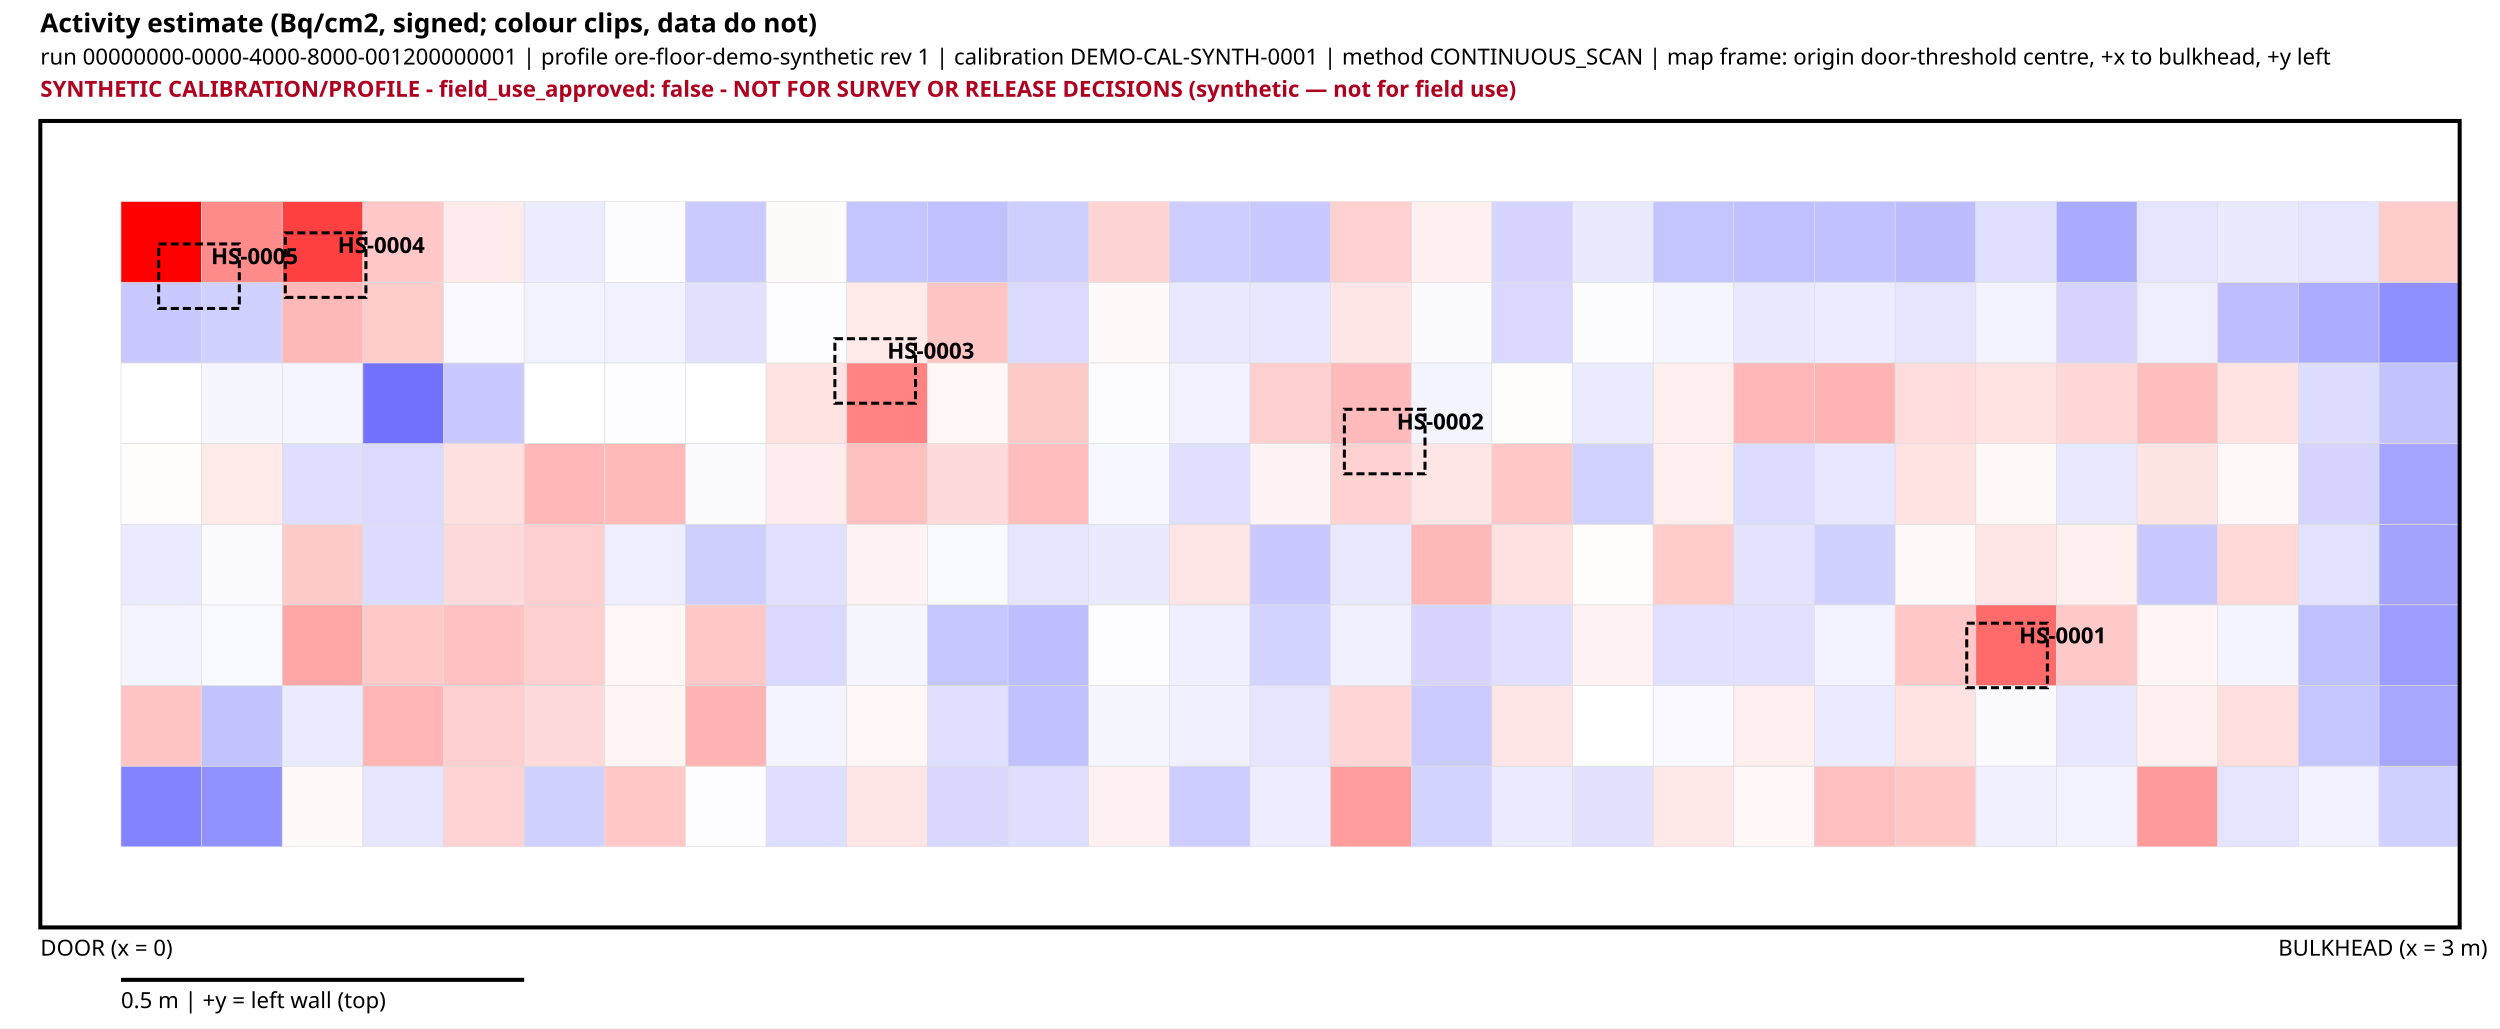
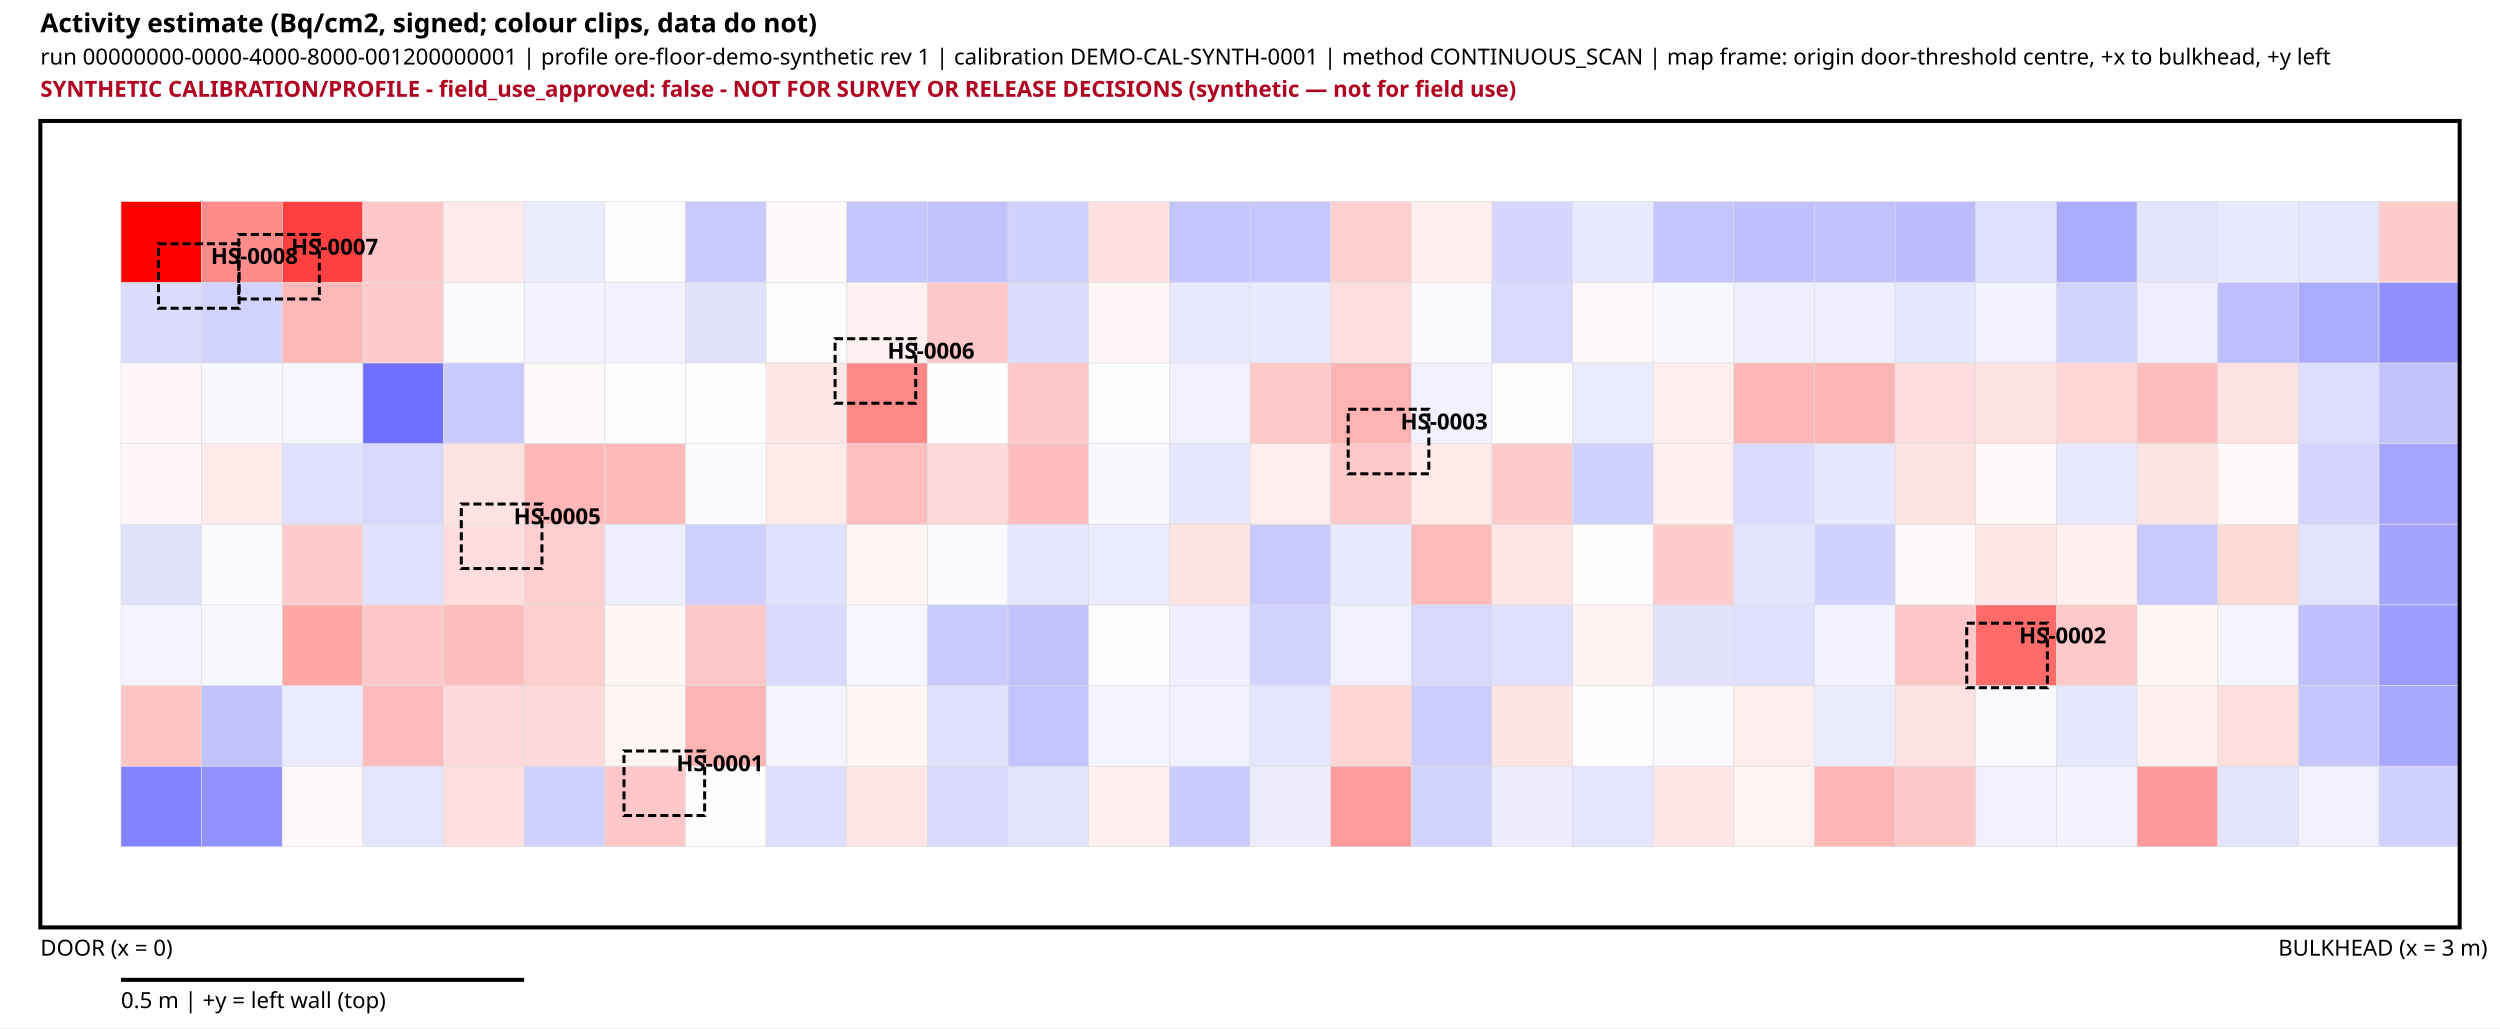
<svg xmlns="http://www.w3.org/2000/svg" width="1240" height="510" viewBox="0 0 1240 510" font-family="sans-serif" font-size="11">
  <defs>
    <pattern id="p-UNVISITED" width="8" height="8" patternUnits="userSpaceOnUse">
      <rect width="8" height="8" fill="#fff" />
      <path d="M0 8L8 0" stroke="#888" stroke-width="1" />
    </pattern>
    <pattern id="p-INVALID_DATA" width="8" height="8" patternUnits="userSpaceOnUse">
      <rect width="8" height="8" fill="#f6d5d5" />
      <path d="M0 0L8 8M0 8L8 0" stroke="#c83c3c" stroke-width="1" />
    </pattern>
    <pattern id="p-INSUFFICIENT_SENSITIVITY" width="6" height="6" patternUnits="userSpaceOnUse">
      <rect width="6" height="6" fill="#fdebc8" />
      <circle cx="3" cy="3" r="1.2" fill="#b9770e" />
    </pattern>
    <pattern id="p-BLOCKED" width="8" height="8" patternUnits="userSpaceOnUse">
      <rect width="8" height="8" fill="#e4dcf0" />
      <path d="M0 4H8" stroke="#785aa0" stroke-width="2" />
    </pattern>
    <pattern id="p-EXCLUDED" width="8" height="8" patternUnits="userSpaceOnUse">
      <rect width="8" height="8" fill="#5a5a5a" />
    </pattern>
    <pattern id="p-ACCEPTABLE" width="8" height="8" patternUnits="userSpaceOnUse">
      <rect width="8" height="8" fill="#2e8b57" />
    </pattern>
    <pattern id="p-NO_DECISION" width="8" height="8" patternUnits="userSpaceOnUse">
      <rect width="8" height="8" fill="#e6e6f2" />
      <path d="M0 4H8M4 0V8" stroke="#6a6aa0" stroke-width="1" />
    </pattern>
    <pattern id="p-INCOMPLETE_COVERAGE" width="8" height="8" patternUnits="userSpaceOnUse">
      <rect width="8" height="8" fill="#faeec0" />
      <path d="M0 0L8 8" stroke="#a08020" stroke-width="1" />
    </pattern>
    <pattern id="p-ALARM" width="8" height="8" patternUnits="userSpaceOnUse">
      <rect width="8" height="8" fill="#e60078" />
      <path d="M0 8L8 0" stroke="#000" stroke-width="1.5" />
    </pattern>
    <pattern id="p-ACQUISITION_GAP" width="8" height="8" patternUnits="userSpaceOnUse">
      <rect width="8" height="8" fill="#ddd" />
      <circle cx="4" cy="4" r="2" fill="#666" />
    </pattern>
  </defs>
  <rect width="1240" height="510" fill="#fff" />
  <text x="20" y="16" font-size="13" font-weight="bold">Activity estimate (Bq/cm2, signed; colour clips, data do not)</text>
  <text x="20" y="32">run 00000000-0000-4000-8000-001200000001 | profile ore-floor-demo-synthetic rev 1 | calibration DEMO-CAL-SYNTH-0001 | method CONTINUOUS_SCAN | map frame: origin door-threshold centre, +x to bulkhead, +y left</text>
  <text x="20" y="48" fill="#b00020" font-weight="bold">SYNTHETIC CALIBRATION/PROFILE - field_use_approved: false - NOT FOR SURVEY OR RELEASE DECISIONS (synthetic — not for field use)</text>
  <rect x="60.0" y="380.0" width="40.0" height="40.0" fill="rgb(131, 131, 255)" stroke="#ddd" stroke-width="0.3" />
  <rect x="100.0" y="380.0" width="40.0" height="40.0" fill="rgb(145, 145, 255)" stroke="#ddd" stroke-width="0.3" />
  <rect x="140.0" y="380.0" width="40.0" height="40.0" fill="rgb(255, 249, 249)" stroke="#ddd" stroke-width="0.3" />
-   <rect x="180.0" y="380.0" width="40.0" height="40.0" fill="rgb(230, 230, 255)" stroke="#ddd" stroke-width="0.3" />
-   <rect x="220.0" y="380.0" width="40.0" height="40.0" fill="rgb(255, 211, 211)" stroke="#ddd" stroke-width="0.3" />
+   <rect x="180.0" y="380.0" width="40.0" height="40.0" fill="rgb(229, 229, 255)" stroke="#ddd" stroke-width="0.3" />
+   <rect x="220.0" y="380.0" width="40.0" height="40.0" fill="rgb(255, 224, 224)" stroke="#ddd" stroke-width="0.3" />
  <rect x="260.0" y="380.0" width="40.0" height="40.0" fill="rgb(209, 209, 255)" stroke="#ddd" stroke-width="0.3" />
  <rect x="300.0" y="380.0" width="40.0" height="40.0" fill="rgb(255, 199, 199)" stroke="#ddd" stroke-width="0.3" />
  <rect x="340.0" y="380.0" width="40.0" height="40.0" fill="rgb(253, 253, 255)" stroke="#ddd" stroke-width="0.3" />
  <rect x="380.0" y="380.0" width="40.0" height="40.0" fill="rgb(222, 222, 255)" stroke="#ddd" stroke-width="0.3" />
  <rect x="420.0" y="380.0" width="40.0" height="40.0" fill="rgb(255, 229, 229)" stroke="#ddd" stroke-width="0.3" />
-   <rect x="460.0" y="380.0" width="40.0" height="40.0" fill="rgb(216, 216, 255)" stroke="#ddd" stroke-width="0.3" />
-   <rect x="500.0" y="380.0" width="40.0" height="40.0" fill="rgb(222, 222, 255)" stroke="#ddd" stroke-width="0.3" />
-   <rect x="540.0" y="380.0" width="40.0" height="40.0" fill="rgb(255, 241, 241)" stroke="#ddd" stroke-width="0.3" />
-   <rect x="580.0" y="380.0" width="40.0" height="40.0" fill="rgb(204, 204, 255)" stroke="#ddd" stroke-width="0.3" />
+   <rect x="460.0" y="380.0" width="40.0" height="40.0" fill="rgb(217, 217, 255)" stroke="#ddd" stroke-width="0.3" />
+   <rect x="500.0" y="380.0" width="40.0" height="40.0" fill="rgb(227, 227, 255)" stroke="#ddd" stroke-width="0.3" />
+   <rect x="540.0" y="380.0" width="40.0" height="40.0" fill="rgb(255, 240, 240)" stroke="#ddd" stroke-width="0.3" />
+   <rect x="580.0" y="380.0" width="40.0" height="40.0" fill="rgb(203, 203, 255)" stroke="#ddd" stroke-width="0.3" />
  <rect x="620.0" y="380.0" width="40.0" height="40.0" fill="rgb(237, 237, 255)" stroke="#ddd" stroke-width="0.3" />
-   <rect x="660.0" y="380.0" width="40.0" height="40.0" fill="rgb(255, 156, 156)" stroke="#ddd" stroke-width="0.3" />
-   <rect x="700.0" y="380.0" width="40.0" height="40.0" fill="rgb(211, 211, 255)" stroke="#ddd" stroke-width="0.3" />
-   <rect x="740.0" y="380.0" width="40.0" height="40.0" fill="rgb(235, 235, 255)" stroke="#ddd" stroke-width="0.3" />
-   <rect x="780.0" y="380.0" width="40.0" height="40.0" fill="rgb(226, 226, 255)" stroke="#ddd" stroke-width="0.3" />
-   <rect x="820.0" y="380.0" width="40.0" height="40.0" fill="rgb(255, 232, 232)" stroke="#ddd" stroke-width="0.3" />
-   <rect x="860.0" y="380.0" width="40.0" height="40.0" fill="rgb(255, 246, 246)" stroke="#ddd" stroke-width="0.3" />
-   <rect x="900.0" y="380.0" width="40.0" height="40.0" fill="rgb(255, 191, 191)" stroke="#ddd" stroke-width="0.3" />
+   <rect x="660.0" y="380.0" width="40.0" height="40.0" fill="rgb(255, 155, 155)" stroke="#ddd" stroke-width="0.3" />
+   <rect x="700.0" y="380.0" width="40.0" height="40.0" fill="rgb(210, 210, 255)" stroke="#ddd" stroke-width="0.3" />
+   <rect x="740.0" y="380.0" width="40.0" height="40.0" fill="rgb(237, 237, 255)" stroke="#ddd" stroke-width="0.3" />
+   <rect x="780.0" y="380.0" width="40.0" height="40.0" fill="rgb(229, 229, 255)" stroke="#ddd" stroke-width="0.3" />
+   <rect x="820.0" y="380.0" width="40.0" height="40.0" fill="rgb(255, 231, 231)" stroke="#ddd" stroke-width="0.3" />
+   <rect x="860.0" y="380.0" width="40.0" height="40.0" fill="rgb(255, 243, 243)" stroke="#ddd" stroke-width="0.3" />
+   <rect x="900.0" y="380.0" width="40.0" height="40.0" fill="rgb(255, 182, 182)" stroke="#ddd" stroke-width="0.3" />
  <rect x="940.0" y="380.0" width="40.0" height="40.0" fill="rgb(255, 200, 200)" stroke="#ddd" stroke-width="0.3" />
  <rect x="980.0" y="380.0" width="40.0" height="40.0" fill="rgb(240, 240, 255)" stroke="#ddd" stroke-width="0.3" />
  <rect x="1020.0" y="380.0" width="40.0" height="40.0" fill="rgb(243, 243, 255)" stroke="#ddd" stroke-width="0.3" />
  <rect x="1060.0" y="380.0" width="40.0" height="40.0" fill="rgb(255, 154, 154)" stroke="#ddd" stroke-width="0.3" />
  <rect x="1100.0" y="380.0" width="40.0" height="40.0" fill="rgb(228, 228, 255)" stroke="#ddd" stroke-width="0.3" />
  <rect x="1140.0" y="380.0" width="40.0" height="40.0" fill="rgb(241, 241, 255)" stroke="#ddd" stroke-width="0.3" />
  <rect x="1180.0" y="380.0" width="40.0" height="40.0" fill="rgb(209, 209, 255)" stroke="#ddd" stroke-width="0.3" />
  <rect x="60.0" y="340.0" width="40.0" height="40.0" fill="rgb(255, 196, 196)" stroke="#ddd" stroke-width="0.3" />
  <rect x="100.0" y="340.0" width="40.0" height="40.0" fill="rgb(194, 194, 255)" stroke="#ddd" stroke-width="0.3" />
  <rect x="140.0" y="340.0" width="40.0" height="40.0" fill="rgb(235, 235, 255)" stroke="#ddd" stroke-width="0.3" />
-   <rect x="180.0" y="340.0" width="40.0" height="40.0" fill="rgb(255, 181, 181)" stroke="#ddd" stroke-width="0.3" />
-   <rect x="220.0" y="340.0" width="40.0" height="40.0" fill="rgb(255, 207, 207)" stroke="#ddd" stroke-width="0.3" />
+   <rect x="180.0" y="340.0" width="40.0" height="40.0" fill="rgb(255, 187, 187)" stroke="#ddd" stroke-width="0.3" />
+   <rect x="220.0" y="340.0" width="40.0" height="40.0" fill="rgb(255, 217, 217)" stroke="#ddd" stroke-width="0.3" />
  <rect x="260.0" y="340.0" width="40.0" height="40.0" fill="rgb(255, 218, 218)" stroke="#ddd" stroke-width="0.3" />
  <rect x="300.0" y="340.0" width="40.0" height="40.0" fill="rgb(255, 245, 245)" stroke="#ddd" stroke-width="0.3" />
  <rect x="340.0" y="340.0" width="40.0" height="40.0" fill="rgb(255, 180, 180)" stroke="#ddd" stroke-width="0.3" />
  <rect x="380.0" y="340.0" width="40.0" height="40.0" fill="rgb(244, 244, 255)" stroke="#ddd" stroke-width="0.3" />
  <rect x="420.0" y="340.0" width="40.0" height="40.0" fill="rgb(255, 246, 246)" stroke="#ddd" stroke-width="0.3" />
-   <rect x="460.0" y="340.0" width="40.0" height="40.0" fill="rgb(223, 223, 255)" stroke="#ddd" stroke-width="0.3" />
-   <rect x="500.0" y="340.0" width="40.0" height="40.0" fill="rgb(193, 193, 255)" stroke="#ddd" stroke-width="0.3" />
-   <rect x="540.0" y="340.0" width="40.0" height="40.0" fill="rgb(246, 246, 255)" stroke="#ddd" stroke-width="0.3" />
+   <rect x="460.0" y="340.0" width="40.0" height="40.0" fill="rgb(224, 224, 255)" stroke="#ddd" stroke-width="0.3" />
+   <rect x="500.0" y="340.0" width="40.0" height="40.0" fill="rgb(195, 195, 255)" stroke="#ddd" stroke-width="0.3" />
+   <rect x="540.0" y="340.0" width="40.0" height="40.0" fill="rgb(245, 245, 255)" stroke="#ddd" stroke-width="0.3" />
  <rect x="580.0" y="340.0" width="40.0" height="40.0" fill="rgb(240, 240, 255)" stroke="#ddd" stroke-width="0.3" />
  <rect x="620.0" y="340.0" width="40.0" height="40.0" fill="rgb(229, 229, 255)" stroke="#ddd" stroke-width="0.3" />
-   <rect x="660.0" y="340.0" width="40.0" height="40.0" fill="rgb(255, 213, 213)" stroke="#ddd" stroke-width="0.3" />
-   <rect x="700.0" y="340.0" width="40.0" height="40.0" fill="rgb(203, 203, 255)" stroke="#ddd" stroke-width="0.3" />
-   <rect x="740.0" y="340.0" width="40.0" height="40.0" fill="rgb(255, 229, 229)" stroke="#ddd" stroke-width="0.3" />
-   <rect x="780.0" y="340.0" width="40.0" height="40.0" fill="rgb(254, 254, 255)" stroke="#ddd" stroke-width="0.3" />
+   <rect x="660.0" y="340.0" width="40.0" height="40.0" fill="rgb(255, 214, 214)" stroke="#ddd" stroke-width="0.3" />
+   <rect x="700.0" y="340.0" width="40.0" height="40.0" fill="rgb(204, 204, 255)" stroke="#ddd" stroke-width="0.3" />
+   <rect x="740.0" y="340.0" width="40.0" height="40.0" fill="rgb(255, 228, 228)" stroke="#ddd" stroke-width="0.3" />
+   <rect x="780.0" y="340.0" width="40.0" height="40.0" fill="rgb(255, 254, 254)" stroke="#ddd" stroke-width="0.3" />
  <rect x="820.0" y="340.0" width="40.0" height="40.0" fill="rgb(249, 249, 255)" stroke="#ddd" stroke-width="0.3" />
-   <rect x="860.0" y="340.0" width="40.0" height="40.0" fill="rgb(255, 238, 238)" stroke="#ddd" stroke-width="0.3" />
-   <rect x="900.0" y="340.0" width="40.0" height="40.0" fill="rgb(235, 235, 255)" stroke="#ddd" stroke-width="0.3" />
+   <rect x="860.0" y="340.0" width="40.0" height="40.0" fill="rgb(255, 237, 237)" stroke="#ddd" stroke-width="0.3" />
+   <rect x="900.0" y="340.0" width="40.0" height="40.0" fill="rgb(236, 236, 255)" stroke="#ddd" stroke-width="0.3" />
  <rect x="940.0" y="340.0" width="40.0" height="40.0" fill="rgb(255, 226, 226)" stroke="#ddd" stroke-width="0.3" />
  <rect x="980.0" y="340.0" width="40.0" height="40.0" fill="rgb(250, 250, 255)" stroke="#ddd" stroke-width="0.3" />
  <rect x="1020.0" y="340.0" width="40.0" height="40.0" fill="rgb(231, 231, 255)" stroke="#ddd" stroke-width="0.3" />
  <rect x="1060.0" y="340.0" width="40.0" height="40.0" fill="rgb(255, 239, 239)" stroke="#ddd" stroke-width="0.3" />
  <rect x="1100.0" y="340.0" width="40.0" height="40.0" fill="rgb(255, 222, 222)" stroke="#ddd" stroke-width="0.3" />
  <rect x="1140.0" y="340.0" width="40.0" height="40.0" fill="rgb(198, 198, 255)" stroke="#ddd" stroke-width="0.3" />
  <rect x="1180.0" y="340.0" width="40.0" height="40.0" fill="rgb(167, 167, 255)" stroke="#ddd" stroke-width="0.3" />
  <rect x="60.0" y="300.0" width="40.0" height="40.0" fill="rgb(244, 244, 255)" stroke="#ddd" stroke-width="0.3" />
  <rect x="100.0" y="300.0" width="40.0" height="40.0" fill="rgb(248, 248, 255)" stroke="#ddd" stroke-width="0.3" />
  <rect x="140.0" y="300.0" width="40.0" height="40.0" fill="rgb(255, 167, 167)" stroke="#ddd" stroke-width="0.3" />
-   <rect x="180.0" y="300.0" width="40.0" height="40.0" fill="rgb(255, 201, 201)" stroke="#ddd" stroke-width="0.3" />
-   <rect x="220.0" y="300.0" width="40.0" height="40.0" fill="rgb(255, 193, 193)" stroke="#ddd" stroke-width="0.3" />
+   <rect x="180.0" y="300.0" width="40.0" height="40.0" fill="rgb(255, 199, 199)" stroke="#ddd" stroke-width="0.3" />
+   <rect x="220.0" y="300.0" width="40.0" height="40.0" fill="rgb(255, 190, 190)" stroke="#ddd" stroke-width="0.3" />
  <rect x="260.0" y="300.0" width="40.0" height="40.0" fill="rgb(255, 206, 206)" stroke="#ddd" stroke-width="0.3" />
  <rect x="300.0" y="300.0" width="40.0" height="40.0" fill="rgb(255, 246, 246)" stroke="#ddd" stroke-width="0.3" />
  <rect x="340.0" y="300.0" width="40.0" height="40.0" fill="rgb(255, 200, 200)" stroke="#ddd" stroke-width="0.3" />
  <rect x="380.0" y="300.0" width="40.0" height="40.0" fill="rgb(217, 217, 255)" stroke="#ddd" stroke-width="0.3" />
  <rect x="420.0" y="300.0" width="40.0" height="40.0" fill="rgb(246, 246, 255)" stroke="#ddd" stroke-width="0.3" />
-   <rect x="460.0" y="300.0" width="40.0" height="40.0" fill="rgb(198, 198, 255)" stroke="#ddd" stroke-width="0.3" />
-   <rect x="500.0" y="300.0" width="40.0" height="40.0" fill="rgb(190, 190, 255)" stroke="#ddd" stroke-width="0.3" />
-   <rect x="540.0" y="300.0" width="40.0" height="40.0" fill="rgb(253, 253, 255)" stroke="#ddd" stroke-width="0.3" />
+   <rect x="460.0" y="300.0" width="40.0" height="40.0" fill="rgb(201, 201, 255)" stroke="#ddd" stroke-width="0.3" />
+   <rect x="500.0" y="300.0" width="40.0" height="40.0" fill="rgb(194, 194, 255)" stroke="#ddd" stroke-width="0.3" />
+   <rect x="540.0" y="300.0" width="40.0" height="40.0" fill="rgb(252, 252, 255)" stroke="#ddd" stroke-width="0.3" />
  <rect x="580.0" y="300.0" width="40.0" height="40.0" fill="rgb(239, 239, 255)" stroke="#ddd" stroke-width="0.3" />
  <rect x="620.0" y="300.0" width="40.0" height="40.0" fill="rgb(211, 211, 255)" stroke="#ddd" stroke-width="0.3" />
  <rect x="660.0" y="300.0" width="40.0" height="40.0" fill="rgb(240, 240, 255)" stroke="#ddd" stroke-width="0.3" />
-   <rect x="700.0" y="300.0" width="40.0" height="40.0" fill="rgb(213, 213, 255)" stroke="#ddd" stroke-width="0.3" />
+   <rect x="700.0" y="300.0" width="40.0" height="40.0" fill="rgb(215, 215, 255)" stroke="#ddd" stroke-width="0.3" />
  <rect x="740.0" y="300.0" width="40.0" height="40.0" fill="rgb(223, 223, 255)" stroke="#ddd" stroke-width="0.3" />
  <rect x="780.0" y="300.0" width="40.0" height="40.0" fill="rgb(255, 242, 242)" stroke="#ddd" stroke-width="0.3" />
-   <rect x="820.0" y="300.0" width="40.0" height="40.0" fill="rgb(225, 225, 255)" stroke="#ddd" stroke-width="0.3" />
+   <rect x="820.0" y="300.0" width="40.0" height="40.0" fill="rgb(226, 226, 255)" stroke="#ddd" stroke-width="0.3" />
  <rect x="860.0" y="300.0" width="40.0" height="40.0" fill="rgb(225, 225, 255)" stroke="#ddd" stroke-width="0.3" />
  <rect x="900.0" y="300.0" width="40.0" height="40.0" fill="rgb(243, 243, 255)" stroke="#ddd" stroke-width="0.3" />
  <rect x="940.0" y="300.0" width="40.0" height="40.0" fill="rgb(255, 199, 199)" stroke="#ddd" stroke-width="0.3" />
  <rect x="980.0" y="300.0" width="40.0" height="40.0" fill="rgb(255, 107, 107)" stroke="#ddd" stroke-width="0.3" />
  <rect x="1020.0" y="300.0" width="40.0" height="40.0" fill="rgb(255, 201, 201)" stroke="#ddd" stroke-width="0.3" />
  <rect x="1060.0" y="300.0" width="40.0" height="40.0" fill="rgb(255, 245, 245)" stroke="#ddd" stroke-width="0.3" />
  <rect x="1100.0" y="300.0" width="40.0" height="40.0" fill="rgb(244, 244, 255)" stroke="#ddd" stroke-width="0.3" />
  <rect x="1140.0" y="300.0" width="40.0" height="40.0" fill="rgb(192, 192, 255)" stroke="#ddd" stroke-width="0.3" />
  <rect x="1180.0" y="300.0" width="40.0" height="40.0" fill="rgb(157, 157, 255)" stroke="#ddd" stroke-width="0.3" />
-   <rect x="60.0" y="260.0" width="40.0" height="40.0" fill="rgb(235, 235, 255)" stroke="#ddd" stroke-width="0.3" />
+   <rect x="60.0" y="260.0" width="40.0" height="40.0" fill="rgb(226, 226, 255)" stroke="#ddd" stroke-width="0.3" />
  <rect x="100.0" y="260.0" width="40.0" height="40.0" fill="rgb(251, 251, 255)" stroke="#ddd" stroke-width="0.3" />
-   <rect x="140.0" y="260.0" width="40.0" height="40.0" fill="rgb(255, 202, 202)" stroke="#ddd" stroke-width="0.3" />
-   <rect x="180.0" y="260.0" width="40.0" height="40.0" fill="rgb(219, 219, 255)" stroke="#ddd" stroke-width="0.3" />
-   <rect x="220.0" y="260.0" width="40.0" height="40.0" fill="rgb(255, 218, 218)" stroke="#ddd" stroke-width="0.3" />
+   <rect x="140.0" y="260.0" width="40.0" height="40.0" fill="rgb(255, 203, 203)" stroke="#ddd" stroke-width="0.3" />
+   <rect x="180.0" y="260.0" width="40.0" height="40.0" fill="rgb(225, 225, 255)" stroke="#ddd" stroke-width="0.3" />
+   <rect x="220.0" y="260.0" width="40.0" height="40.0" fill="rgb(255, 221, 221)" stroke="#ddd" stroke-width="0.3" />
  <rect x="260.0" y="260.0" width="40.0" height="40.0" fill="rgb(255, 207, 207)" stroke="#ddd" stroke-width="0.3" />
  <rect x="300.0" y="260.0" width="40.0" height="40.0" fill="rgb(238, 238, 255)" stroke="#ddd" stroke-width="0.3" />
  <rect x="340.0" y="260.0" width="40.0" height="40.0" fill="rgb(206, 206, 255)" stroke="#ddd" stroke-width="0.3" />
  <rect x="380.0" y="260.0" width="40.0" height="40.0" fill="rgb(224, 224, 255)" stroke="#ddd" stroke-width="0.3" />
  <rect x="420.0" y="260.0" width="40.0" height="40.0" fill="rgb(255, 243, 243)" stroke="#ddd" stroke-width="0.3" />
-   <rect x="460.0" y="260.0" width="40.0" height="40.0" fill="rgb(248, 248, 255)" stroke="#ddd" stroke-width="0.3" />
-   <rect x="500.0" y="260.0" width="40.0" height="40.0" fill="rgb(229, 229, 255)" stroke="#ddd" stroke-width="0.3" />
-   <rect x="540.0" y="260.0" width="40.0" height="40.0" fill="rgb(234, 234, 255)" stroke="#ddd" stroke-width="0.3" />
-   <rect x="580.0" y="260.0" width="40.0" height="40.0" fill="rgb(255, 229, 229)" stroke="#ddd" stroke-width="0.3" />
+   <rect x="460.0" y="260.0" width="40.0" height="40.0" fill="rgb(249, 249, 255)" stroke="#ddd" stroke-width="0.3" />
+   <rect x="500.0" y="260.0" width="40.0" height="40.0" fill="rgb(230, 230, 255)" stroke="#ddd" stroke-width="0.3" />
+   <rect x="540.0" y="260.0" width="40.0" height="40.0" fill="rgb(235, 235, 255)" stroke="#ddd" stroke-width="0.3" />
+   <rect x="580.0" y="260.0" width="40.0" height="40.0" fill="rgb(255, 228, 228)" stroke="#ddd" stroke-width="0.3" />
  <rect x="620.0" y="260.0" width="40.0" height="40.0" fill="rgb(201, 201, 255)" stroke="#ddd" stroke-width="0.3" />
  <rect x="660.0" y="260.0" width="40.0" height="40.0" fill="rgb(232, 232, 255)" stroke="#ddd" stroke-width="0.3" />
-   <rect x="700.0" y="260.0" width="40.0" height="40.0" fill="rgb(255, 184, 184)" stroke="#ddd" stroke-width="0.3" />
-   <rect x="740.0" y="260.0" width="40.0" height="40.0" fill="rgb(255, 225, 225)" stroke="#ddd" stroke-width="0.3" />
+   <rect x="700.0" y="260.0" width="40.0" height="40.0" fill="rgb(255, 186, 186)" stroke="#ddd" stroke-width="0.3" />
+   <rect x="740.0" y="260.0" width="40.0" height="40.0" fill="rgb(255, 229, 229)" stroke="#ddd" stroke-width="0.3" />
  <rect x="780.0" y="260.0" width="40.0" height="40.0" fill="rgb(255, 252, 252)" stroke="#ddd" stroke-width="0.3" />
-   <rect x="820.0" y="260.0" width="40.0" height="40.0" fill="rgb(255, 203, 203)" stroke="#ddd" stroke-width="0.3" />
+   <rect x="820.0" y="260.0" width="40.0" height="40.0" fill="rgb(255, 204, 204)" stroke="#ddd" stroke-width="0.3" />
  <rect x="860.0" y="260.0" width="40.0" height="40.0" fill="rgb(227, 227, 255)" stroke="#ddd" stroke-width="0.3" />
  <rect x="900.0" y="260.0" width="40.0" height="40.0" fill="rgb(209, 209, 255)" stroke="#ddd" stroke-width="0.3" />
-   <rect x="940.0" y="260.0" width="40.0" height="40.0" fill="rgb(255, 250, 250)" stroke="#ddd" stroke-width="0.3" />
-   <rect x="980.0" y="260.0" width="40.0" height="40.0" fill="rgb(255, 230, 230)" stroke="#ddd" stroke-width="0.3" />
+   <rect x="940.0" y="260.0" width="40.0" height="40.0" fill="rgb(255, 249, 249)" stroke="#ddd" stroke-width="0.3" />
+   <rect x="980.0" y="260.0" width="40.0" height="40.0" fill="rgb(255, 231, 231)" stroke="#ddd" stroke-width="0.3" />
  <rect x="1020.0" y="260.0" width="40.0" height="40.0" fill="rgb(255, 240, 240)" stroke="#ddd" stroke-width="0.3" />
  <rect x="1060.0" y="260.0" width="40.0" height="40.0" fill="rgb(201, 201, 255)" stroke="#ddd" stroke-width="0.3" />
  <rect x="1100.0" y="260.0" width="40.0" height="40.0" fill="rgb(255, 216, 216)" stroke="#ddd" stroke-width="0.3" />
  <rect x="1140.0" y="260.0" width="40.0" height="40.0" fill="rgb(227, 227, 255)" stroke="#ddd" stroke-width="0.3" />
  <rect x="1180.0" y="260.0" width="40.0" height="40.0" fill="rgb(164, 164, 255)" stroke="#ddd" stroke-width="0.3" />
-   <rect x="60.0" y="220.0" width="40.0" height="40.0" fill="rgb(255, 252, 252)" stroke="#ddd" stroke-width="0.3" />
-   <rect x="100.0" y="220.0" width="40.0" height="40.0" fill="rgb(255, 233, 233)" stroke="#ddd" stroke-width="0.3" />
-   <rect x="140.0" y="220.0" width="40.0" height="40.0" fill="rgb(222, 222, 255)" stroke="#ddd" stroke-width="0.3" />
-   <rect x="180.0" y="220.0" width="40.0" height="40.0" fill="rgb(218, 218, 255)" stroke="#ddd" stroke-width="0.3" />
-   <rect x="220.0" y="220.0" width="40.0" height="40.0" fill="rgb(255, 224, 224)" stroke="#ddd" stroke-width="0.3" />
+   <rect x="60.0" y="220.0" width="40.0" height="40.0" fill="rgb(255, 247, 247)" stroke="#ddd" stroke-width="0.3" />
+   <rect x="100.0" y="220.0" width="40.0" height="40.0" fill="rgb(255, 234, 234)" stroke="#ddd" stroke-width="0.3" />
+   <rect x="140.0" y="220.0" width="40.0" height="40.0" fill="rgb(224, 224, 255)" stroke="#ddd" stroke-width="0.3" />
+   <rect x="180.0" y="220.0" width="40.0" height="40.0" fill="rgb(216, 216, 255)" stroke="#ddd" stroke-width="0.3" />
+   <rect x="220.0" y="220.0" width="40.0" height="40.0" fill="rgb(255, 226, 226)" stroke="#ddd" stroke-width="0.3" />
  <rect x="260.0" y="220.0" width="40.0" height="40.0" fill="rgb(255, 183, 183)" stroke="#ddd" stroke-width="0.3" />
  <rect x="300.0" y="220.0" width="40.0" height="40.0" fill="rgb(255, 185, 185)" stroke="#ddd" stroke-width="0.3" />
  <rect x="340.0" y="220.0" width="40.0" height="40.0" fill="rgb(251, 251, 255)" stroke="#ddd" stroke-width="0.3" />
-   <rect x="380.0" y="220.0" width="40.0" height="40.0" fill="rgb(255, 236, 236)" stroke="#ddd" stroke-width="0.3" />
-   <rect x="420.0" y="220.0" width="40.0" height="40.0" fill="rgb(255, 192, 192)" stroke="#ddd" stroke-width="0.3" />
-   <rect x="460.0" y="220.0" width="40.0" height="40.0" fill="rgb(255, 218, 218)" stroke="#ddd" stroke-width="0.3" />
+   <rect x="380.0" y="220.0" width="40.0" height="40.0" fill="rgb(255, 234, 234)" stroke="#ddd" stroke-width="0.3" />
+   <rect x="420.0" y="220.0" width="40.0" height="40.0" fill="rgb(255, 191, 191)" stroke="#ddd" stroke-width="0.3" />
+   <rect x="460.0" y="220.0" width="40.0" height="40.0" fill="rgb(255, 217, 217)" stroke="#ddd" stroke-width="0.3" />
  <rect x="500.0" y="220.0" width="40.0" height="40.0" fill="rgb(255, 189, 189)" stroke="#ddd" stroke-width="0.3" />
-   <rect x="540.0" y="220.0" width="40.0" height="40.0" fill="rgb(247, 247, 255)" stroke="#ddd" stroke-width="0.3" />
-   <rect x="580.0" y="220.0" width="40.0" height="40.0" fill="rgb(223, 223, 255)" stroke="#ddd" stroke-width="0.3" />
-   <rect x="620.0" y="220.0" width="40.0" height="40.0" fill="rgb(255, 244, 244)" stroke="#ddd" stroke-width="0.3" />
-   <rect x="660.0" y="220.0" width="40.0" height="40.0" fill="rgb(255, 210, 210)" stroke="#ddd" stroke-width="0.3" />
-   <rect x="700.0" y="220.0" width="40.0" height="40.0" fill="rgb(255, 229, 229)" stroke="#ddd" stroke-width="0.3" />
-   <rect x="740.0" y="220.0" width="40.0" height="40.0" fill="rgb(255, 199, 199)" stroke="#ddd" stroke-width="0.3" />
-   <rect x="780.0" y="220.0" width="40.0" height="40.0" fill="rgb(210, 210, 255)" stroke="#ddd" stroke-width="0.3" />
-   <rect x="820.0" y="220.0" width="40.0" height="40.0" fill="rgb(255, 238, 238)" stroke="#ddd" stroke-width="0.3" />
-   <rect x="860.0" y="220.0" width="40.0" height="40.0" fill="rgb(220, 220, 255)" stroke="#ddd" stroke-width="0.3" />
+   <rect x="540.0" y="220.0" width="40.0" height="40.0" fill="rgb(248, 248, 255)" stroke="#ddd" stroke-width="0.3" />
+   <rect x="580.0" y="220.0" width="40.0" height="40.0" fill="rgb(231, 231, 255)" stroke="#ddd" stroke-width="0.3" />
+   <rect x="620.0" y="220.0" width="40.0" height="40.0" fill="rgb(255, 237, 237)" stroke="#ddd" stroke-width="0.3" />
+   <rect x="660.0" y="220.0" width="40.0" height="40.0" fill="rgb(255, 201, 201)" stroke="#ddd" stroke-width="0.3" />
+   <rect x="700.0" y="220.0" width="40.0" height="40.0" fill="rgb(255, 234, 234)" stroke="#ddd" stroke-width="0.3" />
+   <rect x="740.0" y="220.0" width="40.0" height="40.0" fill="rgb(255, 203, 203)" stroke="#ddd" stroke-width="0.3" />
+   <rect x="780.0" y="220.0" width="40.0" height="40.0" fill="rgb(209, 209, 255)" stroke="#ddd" stroke-width="0.3" />
+   <rect x="820.0" y="220.0" width="40.0" height="40.0" fill="rgb(255, 240, 240)" stroke="#ddd" stroke-width="0.3" />
+   <rect x="860.0" y="220.0" width="40.0" height="40.0" fill="rgb(219, 219, 255)" stroke="#ddd" stroke-width="0.3" />
  <rect x="900.0" y="220.0" width="40.0" height="40.0" fill="rgb(231, 231, 255)" stroke="#ddd" stroke-width="0.3" />
  <rect x="940.0" y="220.0" width="40.0" height="40.0" fill="rgb(255, 226, 226)" stroke="#ddd" stroke-width="0.3" />
  <rect x="980.0" y="220.0" width="40.0" height="40.0" fill="rgb(255, 248, 248)" stroke="#ddd" stroke-width="0.3" />
  <rect x="1020.0" y="220.0" width="40.0" height="40.0" fill="rgb(232, 232, 255)" stroke="#ddd" stroke-width="0.3" />
  <rect x="1060.0" y="220.0" width="40.0" height="40.0" fill="rgb(255, 228, 228)" stroke="#ddd" stroke-width="0.3" />
  <rect x="1100.0" y="220.0" width="40.0" height="40.0" fill="rgb(255, 248, 248)" stroke="#ddd" stroke-width="0.3" />
  <rect x="1140.0" y="220.0" width="40.0" height="40.0" fill="rgb(212, 212, 255)" stroke="#ddd" stroke-width="0.3" />
  <rect x="1180.0" y="220.0" width="40.0" height="40.0" fill="rgb(165, 165, 255)" stroke="#ddd" stroke-width="0.3" />
-   <rect x="60.0" y="180.0" width="40.0" height="40.0" fill="rgb(254, 254, 255)" stroke="#ddd" stroke-width="0.3" />
-   <rect x="100.0" y="180.0" width="40.0" height="40.0" fill="rgb(246, 246, 255)" stroke="#ddd" stroke-width="0.3" />
-   <rect x="140.0" y="180.0" width="40.0" height="40.0" fill="rgb(245, 245, 255)" stroke="#ddd" stroke-width="0.3" />
-   <rect x="180.0" y="180.0" width="40.0" height="40.0" fill="rgb(114, 114, 255)" stroke="#ddd" stroke-width="0.3" />
-   <rect x="220.0" y="180.0" width="40.0" height="40.0" fill="rgb(201, 201, 255)" stroke="#ddd" stroke-width="0.3" />
-   <rect x="260.0" y="180.0" width="40.0" height="40.0" fill="rgb(255, 254, 254)" stroke="#ddd" stroke-width="0.3" />
-   <rect x="300.0" y="180.0" width="40.0" height="40.0" fill="rgb(253, 253, 255)" stroke="#ddd" stroke-width="0.3" />
-   <rect x="340.0" y="180.0" width="40.0" height="40.0" fill="rgb(254, 254, 255)" stroke="#ddd" stroke-width="0.3" />
-   <rect x="380.0" y="180.0" width="40.0" height="40.0" fill="rgb(255, 226, 226)" stroke="#ddd" stroke-width="0.3" />
-   <rect x="420.0" y="180.0" width="40.0" height="40.0" fill="rgb(255, 131, 131)" stroke="#ddd" stroke-width="0.3" />
-   <rect x="460.0" y="180.0" width="40.0" height="40.0" fill="rgb(255, 246, 246)" stroke="#ddd" stroke-width="0.3" />
-   <rect x="500.0" y="180.0" width="40.0" height="40.0" fill="rgb(255, 202, 202)" stroke="#ddd" stroke-width="0.3" />
+   <rect x="60.0" y="180.0" width="40.0" height="40.0" fill="rgb(255, 247, 247)" stroke="#ddd" stroke-width="0.3" />
+   <rect x="100.0" y="180.0" width="40.0" height="40.0" fill="rgb(248, 248, 255)" stroke="#ddd" stroke-width="0.3" />
+   <rect x="140.0" y="180.0" width="40.0" height="40.0" fill="rgb(247, 247, 255)" stroke="#ddd" stroke-width="0.3" />
+   <rect x="180.0" y="180.0" width="40.0" height="40.0" fill="rgb(113, 113, 255)" stroke="#ddd" stroke-width="0.3" />
+   <rect x="220.0" y="180.0" width="40.0" height="40.0" fill="rgb(203, 203, 255)" stroke="#ddd" stroke-width="0.3" />
+   <rect x="260.0" y="180.0" width="40.0" height="40.0" fill="rgb(255, 250, 250)" stroke="#ddd" stroke-width="0.3" />
+   <rect x="300.0" y="180.0" width="40.0" height="40.0" fill="rgb(254, 254, 255)" stroke="#ddd" stroke-width="0.3" />
+   <rect x="340.0" y="180.0" width="40.0" height="40.0" fill="rgb(255, 254, 254)" stroke="#ddd" stroke-width="0.3" />
+   <rect x="380.0" y="180.0" width="40.0" height="40.0" fill="rgb(255, 231, 231)" stroke="#ddd" stroke-width="0.3" />
+   <rect x="420.0" y="180.0" width="40.0" height="40.0" fill="rgb(255, 136, 136)" stroke="#ddd" stroke-width="0.3" />
+   <rect x="460.0" y="180.0" width="40.0" height="40.0" fill="rgb(254, 254, 255)" stroke="#ddd" stroke-width="0.3" />
+   <rect x="500.0" y="180.0" width="40.0" height="40.0" fill="rgb(255, 200, 200)" stroke="#ddd" stroke-width="0.3" />
  <rect x="540.0" y="180.0" width="40.0" height="40.0" fill="rgb(252, 252, 255)" stroke="#ddd" stroke-width="0.3" />
-   <rect x="580.0" y="180.0" width="40.0" height="40.0" fill="rgb(241, 241, 255)" stroke="#ddd" stroke-width="0.3" />
-   <rect x="620.0" y="180.0" width="40.0" height="40.0" fill="rgb(255, 207, 207)" stroke="#ddd" stroke-width="0.3" />
-   <rect x="660.0" y="180.0" width="40.0" height="40.0" fill="rgb(255, 187, 187)" stroke="#ddd" stroke-width="0.3" />
-   <rect x="700.0" y="180.0" width="40.0" height="40.0" fill="rgb(244, 244, 255)" stroke="#ddd" stroke-width="0.3" />
+   <rect x="580.0" y="180.0" width="40.0" height="40.0" fill="rgb(240, 240, 255)" stroke="#ddd" stroke-width="0.3" />
+   <rect x="620.0" y="180.0" width="40.0" height="40.0" fill="rgb(255, 201, 201)" stroke="#ddd" stroke-width="0.3" />
+   <rect x="660.0" y="180.0" width="40.0" height="40.0" fill="rgb(255, 179, 179)" stroke="#ddd" stroke-width="0.3" />
+   <rect x="700.0" y="180.0" width="40.0" height="40.0" fill="rgb(241, 241, 255)" stroke="#ddd" stroke-width="0.3" />
  <rect x="740.0" y="180.0" width="40.0" height="40.0" fill="rgb(255, 252, 252)" stroke="#ddd" stroke-width="0.3" />
  <rect x="780.0" y="180.0" width="40.0" height="40.0" fill="rgb(235, 235, 255)" stroke="#ddd" stroke-width="0.3" />
  <rect x="820.0" y="180.0" width="40.0" height="40.0" fill="rgb(255, 238, 238)" stroke="#ddd" stroke-width="0.3" />
  <rect x="860.0" y="180.0" width="40.0" height="40.0" fill="rgb(255, 183, 183)" stroke="#ddd" stroke-width="0.3" />
  <rect x="900.0" y="180.0" width="40.0" height="40.0" fill="rgb(255, 180, 180)" stroke="#ddd" stroke-width="0.3" />
  <rect x="940.0" y="180.0" width="40.0" height="40.0" fill="rgb(255, 221, 221)" stroke="#ddd" stroke-width="0.3" />
  <rect x="980.0" y="180.0" width="40.0" height="40.0" fill="rgb(255, 227, 227)" stroke="#ddd" stroke-width="0.3" />
  <rect x="1020.0" y="180.0" width="40.0" height="40.0" fill="rgb(255, 215, 215)" stroke="#ddd" stroke-width="0.3" />
  <rect x="1060.0" y="180.0" width="40.0" height="40.0" fill="rgb(255, 190, 190)" stroke="#ddd" stroke-width="0.3" />
  <rect x="1100.0" y="180.0" width="40.0" height="40.0" fill="rgb(255, 226, 226)" stroke="#ddd" stroke-width="0.3" />
  <rect x="1140.0" y="180.0" width="40.0" height="40.0" fill="rgb(221, 221, 255)" stroke="#ddd" stroke-width="0.3" />
  <rect x="1180.0" y="180.0" width="40.0" height="40.0" fill="rgb(194, 194, 255)" stroke="#ddd" stroke-width="0.3" />
-   <rect x="60.0" y="140.0" width="40.0" height="40.0" fill="rgb(201, 201, 255)" stroke="#ddd" stroke-width="0.3" />
-   <rect x="100.0" y="140.0" width="40.0" height="40.0" fill="rgb(209, 209, 255)" stroke="#ddd" stroke-width="0.3" />
+   <rect x="60.0" y="140.0" width="40.0" height="40.0" fill="rgb(220, 220, 255)" stroke="#ddd" stroke-width="0.3" />
+   <rect x="100.0" y="140.0" width="40.0" height="40.0" fill="rgb(210, 210, 255)" stroke="#ddd" stroke-width="0.3" />
  <rect x="140.0" y="140.0" width="40.0" height="40.0" fill="rgb(255, 184, 184)" stroke="#ddd" stroke-width="0.3" />
-   <rect x="180.0" y="140.0" width="40.0" height="40.0" fill="rgb(255, 204, 204)" stroke="#ddd" stroke-width="0.3" />
-   <rect x="220.0" y="140.0" width="40.0" height="40.0" fill="rgb(249, 249, 255)" stroke="#ddd" stroke-width="0.3" />
-   <rect x="260.0" y="140.0" width="40.0" height="40.0" fill="rgb(242, 242, 255)" stroke="#ddd" stroke-width="0.3" />
+   <rect x="180.0" y="140.0" width="40.0" height="40.0" fill="rgb(255, 203, 203)" stroke="#ddd" stroke-width="0.3" />
+   <rect x="220.0" y="140.0" width="40.0" height="40.0" fill="rgb(250, 250, 255)" stroke="#ddd" stroke-width="0.3" />
+   <rect x="260.0" y="140.0" width="40.0" height="40.0" fill="rgb(243, 243, 255)" stroke="#ddd" stroke-width="0.3" />
  <rect x="300.0" y="140.0" width="40.0" height="40.0" fill="rgb(241, 241, 255)" stroke="#ddd" stroke-width="0.3" />
  <rect x="340.0" y="140.0" width="40.0" height="40.0" fill="rgb(226, 226, 255)" stroke="#ddd" stroke-width="0.3" />
-   <rect x="380.0" y="140.0" width="40.0" height="40.0" fill="rgb(253, 253, 255)" stroke="#ddd" stroke-width="0.3" />
-   <rect x="420.0" y="140.0" width="40.0" height="40.0" fill="rgb(255, 233, 233)" stroke="#ddd" stroke-width="0.3" />
-   <rect x="460.0" y="140.0" width="40.0" height="40.0" fill="rgb(255, 197, 197)" stroke="#ddd" stroke-width="0.3" />
-   <rect x="500.0" y="140.0" width="40.0" height="40.0" fill="rgb(218, 218, 255)" stroke="#ddd" stroke-width="0.3" />
-   <rect x="540.0" y="140.0" width="40.0" height="40.0" fill="rgb(255, 250, 250)" stroke="#ddd" stroke-width="0.3" />
+   <rect x="380.0" y="140.0" width="40.0" height="40.0" fill="rgb(252, 252, 255)" stroke="#ddd" stroke-width="0.3" />
+   <rect x="420.0" y="140.0" width="40.0" height="40.0" fill="rgb(255, 241, 241)" stroke="#ddd" stroke-width="0.3" />
+   <rect x="460.0" y="140.0" width="40.0" height="40.0" fill="rgb(255, 200, 200)" stroke="#ddd" stroke-width="0.3" />
+   <rect x="500.0" y="140.0" width="40.0" height="40.0" fill="rgb(220, 220, 255)" stroke="#ddd" stroke-width="0.3" />
+   <rect x="540.0" y="140.0" width="40.0" height="40.0" fill="rgb(255, 247, 247)" stroke="#ddd" stroke-width="0.3" />
  <rect x="580.0" y="140.0" width="40.0" height="40.0" fill="rgb(232, 232, 255)" stroke="#ddd" stroke-width="0.3" />
-   <rect x="620.0" y="140.0" width="40.0" height="40.0" fill="rgb(231, 231, 255)" stroke="#ddd" stroke-width="0.3" />
-   <rect x="660.0" y="140.0" width="40.0" height="40.0" fill="rgb(255, 229, 229)" stroke="#ddd" stroke-width="0.3" />
+   <rect x="620.0" y="140.0" width="40.0" height="40.0" fill="rgb(234, 234, 255)" stroke="#ddd" stroke-width="0.3" />
+   <rect x="660.0" y="140.0" width="40.0" height="40.0" fill="rgb(255, 222, 222)" stroke="#ddd" stroke-width="0.3" />
  <rect x="700.0" y="140.0" width="40.0" height="40.0" fill="rgb(250, 250, 255)" stroke="#ddd" stroke-width="0.3" />
-   <rect x="740.0" y="140.0" width="40.0" height="40.0" fill="rgb(217, 217, 255)" stroke="#ddd" stroke-width="0.3" />
-   <rect x="780.0" y="140.0" width="40.0" height="40.0" fill="rgb(252, 252, 255)" stroke="#ddd" stroke-width="0.3" />
-   <rect x="820.0" y="140.0" width="40.0" height="40.0" fill="rgb(245, 245, 255)" stroke="#ddd" stroke-width="0.3" />
-   <rect x="860.0" y="140.0" width="40.0" height="40.0" fill="rgb(233, 233, 255)" stroke="#ddd" stroke-width="0.3" />
-   <rect x="900.0" y="140.0" width="40.0" height="40.0" fill="rgb(236, 236, 255)" stroke="#ddd" stroke-width="0.3" />
-   <rect x="940.0" y="140.0" width="40.0" height="40.0" fill="rgb(229, 229, 255)" stroke="#ddd" stroke-width="0.3" />
+   <rect x="740.0" y="140.0" width="40.0" height="40.0" fill="rgb(218, 218, 255)" stroke="#ddd" stroke-width="0.3" />
+   <rect x="780.0" y="140.0" width="40.0" height="40.0" fill="rgb(255, 248, 248)" stroke="#ddd" stroke-width="0.3" />
+   <rect x="820.0" y="140.0" width="40.0" height="40.0" fill="rgb(248, 248, 255)" stroke="#ddd" stroke-width="0.3" />
+   <rect x="860.0" y="140.0" width="40.0" height="40.0" fill="rgb(239, 239, 255)" stroke="#ddd" stroke-width="0.3" />
+   <rect x="900.0" y="140.0" width="40.0" height="40.0" fill="rgb(239, 239, 255)" stroke="#ddd" stroke-width="0.3" />
+   <rect x="940.0" y="140.0" width="40.0" height="40.0" fill="rgb(230, 230, 255)" stroke="#ddd" stroke-width="0.3" />
  <rect x="980.0" y="140.0" width="40.0" height="40.0" fill="rgb(243, 243, 255)" stroke="#ddd" stroke-width="0.3" />
-   <rect x="1020.0" y="140.0" width="40.0" height="40.0" fill="rgb(212, 212, 255)" stroke="#ddd" stroke-width="0.3" />
+   <rect x="1020.0" y="140.0" width="40.0" height="40.0" fill="rgb(211, 211, 255)" stroke="#ddd" stroke-width="0.3" />
  <rect x="1060.0" y="140.0" width="40.0" height="40.0" fill="rgb(238, 238, 255)" stroke="#ddd" stroke-width="0.3" />
  <rect x="1100.0" y="140.0" width="40.0" height="40.0" fill="rgb(189, 189, 255)" stroke="#ddd" stroke-width="0.3" />
  <rect x="1140.0" y="140.0" width="40.0" height="40.0" fill="rgb(171, 171, 255)" stroke="#ddd" stroke-width="0.3" />
  <rect x="1180.0" y="140.0" width="40.0" height="40.0" fill="rgb(143, 143, 255)" stroke="#ddd" stroke-width="0.3" />
  <rect x="60.0" y="100.0" width="40.0" height="40.0" fill="rgb(255, 0, 0)" stroke="#ddd" stroke-width="0.3" />
  <rect x="100.0" y="100.0" width="40.0" height="40.0" fill="rgb(255, 139, 139)" stroke="#ddd" stroke-width="0.3" />
  <rect x="140.0" y="100.0" width="40.0" height="40.0" fill="rgb(255, 64, 64)" stroke="#ddd" stroke-width="0.3" />
  <rect x="180.0" y="100.0" width="40.0" height="40.0" fill="rgb(255, 199, 199)" stroke="#ddd" stroke-width="0.3" />
  <rect x="220.0" y="100.0" width="40.0" height="40.0" fill="rgb(255, 235, 235)" stroke="#ddd" stroke-width="0.3" />
  <rect x="260.0" y="100.0" width="40.0" height="40.0" fill="rgb(236, 236, 255)" stroke="#ddd" stroke-width="0.3" />
  <rect x="300.0" y="100.0" width="40.0" height="40.0" fill="rgb(252, 252, 255)" stroke="#ddd" stroke-width="0.3" />
-   <rect x="340.0" y="100.0" width="40.0" height="40.0" fill="rgb(202, 202, 255)" stroke="#ddd" stroke-width="0.3" />
-   <rect x="380.0" y="100.0" width="40.0" height="40.0" fill="rgb(255, 251, 251)" stroke="#ddd" stroke-width="0.3" />
-   <rect x="420.0" y="100.0" width="40.0" height="40.0" fill="rgb(196, 196, 255)" stroke="#ddd" stroke-width="0.3" />
-   <rect x="460.0" y="100.0" width="40.0" height="40.0" fill="rgb(192, 192, 255)" stroke="#ddd" stroke-width="0.3" />
-   <rect x="500.0" y="100.0" width="40.0" height="40.0" fill="rgb(206, 206, 255)" stroke="#ddd" stroke-width="0.3" />
-   <rect x="540.0" y="100.0" width="40.0" height="40.0" fill="rgb(255, 212, 212)" stroke="#ddd" stroke-width="0.3" />
-   <rect x="580.0" y="100.0" width="40.0" height="40.0" fill="rgb(205, 205, 255)" stroke="#ddd" stroke-width="0.3" />
-   <rect x="620.0" y="100.0" width="40.0" height="40.0" fill="rgb(201, 201, 255)" stroke="#ddd" stroke-width="0.3" />
-   <rect x="660.0" y="100.0" width="40.0" height="40.0" fill="rgb(255, 208, 208)" stroke="#ddd" stroke-width="0.3" />
-   <rect x="700.0" y="100.0" width="40.0" height="40.0" fill="rgb(255, 240, 240)" stroke="#ddd" stroke-width="0.3" />
-   <rect x="740.0" y="100.0" width="40.0" height="40.0" fill="rgb(213, 213, 255)" stroke="#ddd" stroke-width="0.3" />
-   <rect x="780.0" y="100.0" width="40.0" height="40.0" fill="rgb(234, 234, 255)" stroke="#ddd" stroke-width="0.3" />
+   <rect x="340.0" y="100.0" width="40.0" height="40.0" fill="rgb(201, 201, 255)" stroke="#ddd" stroke-width="0.3" />
+   <rect x="380.0" y="100.0" width="40.0" height="40.0" fill="rgb(255, 250, 250)" stroke="#ddd" stroke-width="0.3" />
+   <rect x="420.0" y="100.0" width="40.0" height="40.0" fill="rgb(197, 197, 255)" stroke="#ddd" stroke-width="0.3" />
+   <rect x="460.0" y="100.0" width="40.0" height="40.0" fill="rgb(194, 194, 255)" stroke="#ddd" stroke-width="0.3" />
+   <rect x="500.0" y="100.0" width="40.0" height="40.0" fill="rgb(209, 209, 255)" stroke="#ddd" stroke-width="0.3" />
+   <rect x="540.0" y="100.0" width="40.0" height="40.0" fill="rgb(255, 225, 225)" stroke="#ddd" stroke-width="0.3" />
+   <rect x="580.0" y="100.0" width="40.0" height="40.0" fill="rgb(196, 196, 255)" stroke="#ddd" stroke-width="0.3" />
+   <rect x="620.0" y="100.0" width="40.0" height="40.0" fill="rgb(199, 199, 255)" stroke="#ddd" stroke-width="0.3" />
+   <rect x="660.0" y="100.0" width="40.0" height="40.0" fill="rgb(255, 206, 206)" stroke="#ddd" stroke-width="0.3" />
+   <rect x="700.0" y="100.0" width="40.0" height="40.0" fill="rgb(255, 239, 239)" stroke="#ddd" stroke-width="0.3" />
+   <rect x="740.0" y="100.0" width="40.0" height="40.0" fill="rgb(214, 214, 255)" stroke="#ddd" stroke-width="0.3" />
+   <rect x="780.0" y="100.0" width="40.0" height="40.0" fill="rgb(232, 232, 255)" stroke="#ddd" stroke-width="0.3" />
  <rect x="820.0" y="100.0" width="40.0" height="40.0" fill="rgb(196, 196, 255)" stroke="#ddd" stroke-width="0.3" />
  <rect x="860.0" y="100.0" width="40.0" height="40.0" fill="rgb(192, 192, 255)" stroke="#ddd" stroke-width="0.3" />
  <rect x="900.0" y="100.0" width="40.0" height="40.0" fill="rgb(193, 193, 255)" stroke="#ddd" stroke-width="0.3" />
  <rect x="940.0" y="100.0" width="40.0" height="40.0" fill="rgb(188, 188, 255)" stroke="#ddd" stroke-width="0.3" />
  <rect x="980.0" y="100.0" width="40.0" height="40.0" fill="rgb(223, 223, 255)" stroke="#ddd" stroke-width="0.3" />
  <rect x="1020.0" y="100.0" width="40.0" height="40.0" fill="rgb(170, 170, 255)" stroke="#ddd" stroke-width="0.3" />
  <rect x="1060.0" y="100.0" width="40.0" height="40.0" fill="rgb(228, 228, 255)" stroke="#ddd" stroke-width="0.3" />
  <rect x="1100.0" y="100.0" width="40.0" height="40.0" fill="rgb(234, 234, 255)" stroke="#ddd" stroke-width="0.3" />
  <rect x="1140.0" y="100.0" width="40.0" height="40.0" fill="rgb(229, 229, 255)" stroke="#ddd" stroke-width="0.3" />
  <rect x="1180.0" y="100.0" width="40.0" height="40.0" fill="rgb(255, 204, 204)" stroke="#ddd" stroke-width="0.3" />
  <rect x="20.0" y="60.0" width="1200.0" height="400.0" fill="none" stroke="#000" stroke-width="2" />
  <text x="20.0" y="474.0">DOOR (x = 0)</text>
  <text x="1130.0" y="474.0">BULKHEAD (x = 3 m)</text>
  <line x1="60.0" y1="486.0" x2="260.0" y2="486.0" stroke="#000" stroke-width="2" />
  <text x="60.0" y="500.0">0.5 m | +y = left wall (top)</text>
+   <polygon points="309.5,404.5 349.5,404.5 349.5,372.5 309.5,372.5" fill="none" stroke="#000" stroke-width="1.5" stroke-dasharray="4 2" />
+   <text x="335.5" y="382.5" font-weight="bold">HS-0001</text>
  <polygon points="975.5,341.1 1015.5,341.1 1015.5,309.1 975.5,309.1" fill="none" stroke="#000" stroke-width="1.5" stroke-dasharray="4 2" />
-   <text x="1001.5" y="319.1" font-weight="bold">HS-0001</text>
-   <polygon points="666.8,235.0 706.8,235.0 706.8,203.0 666.8,203.0" fill="none" stroke="#000" stroke-width="1.5" stroke-dasharray="4 2" />
-   <text x="692.8" y="213.0" font-weight="bold">HS-0002</text>
-   <polygon points="414.1,200.0 454.1,200.0 454.1,168.0 414.1,168.0" fill="none" stroke="#000" stroke-width="1.5" stroke-dasharray="4 2" />
-   <text x="440.1" y="177.9" font-weight="bold">HS-0003</text>
-   <polygon points="181.5,115.5 141.5,115.5 141.5,147.5 181.5,147.5" fill="none" stroke="#000" stroke-width="1.5" stroke-dasharray="4 2" />
-   <text x="167.5" y="125.5" font-weight="bold">HS-0004</text>
-   <polygon points="118.7,121.0 78.7,121.0 78.7,153.0 118.7,153.0" fill="none" stroke="#000" stroke-width="1.5" stroke-dasharray="4 2" />
-   <text x="104.7" y="131.0" font-weight="bold">HS-0005</text>
+   <text x="1001.5" y="319.1" font-weight="bold">HS-0002</text>
+   <polygon points="668.7,235.0 708.7,235.0 708.7,203.0 668.7,203.0" fill="none" stroke="#000" stroke-width="1.5" stroke-dasharray="4 2" />
+   <text x="694.7" y="213.0" font-weight="bold">HS-0003</text>
+   <polygon points="268.8,250.0 228.8,250.0 228.8,282.0 268.8,282.0" fill="none" stroke="#000" stroke-width="1.5" stroke-dasharray="4 2" />
+   <text x="254.8" y="260.0" font-weight="bold">HS-0005</text>
+   <polygon points="414.2,200.0 454.2,200.0 454.2,168.0 414.2,168.0" fill="none" stroke="#000" stroke-width="1.5" stroke-dasharray="4 2" />
+   <text x="440.2" y="177.9" font-weight="bold">HS-0006</text>
+   <polygon points="158.4,116.3 118.4,116.3 118.4,148.3 158.4,148.3" fill="none" stroke="#000" stroke-width="1.5" stroke-dasharray="4 2" />
+   <text x="144.4" y="126.3" font-weight="bold">HS-0007</text>
+   <polygon points="118.6,120.9 78.6,120.9 78.6,152.9 118.6,152.9" fill="none" stroke="#000" stroke-width="1.5" stroke-dasharray="4 2" />
+   <text x="104.6" y="130.9" font-weight="bold">HS-0008</text>
</svg>
